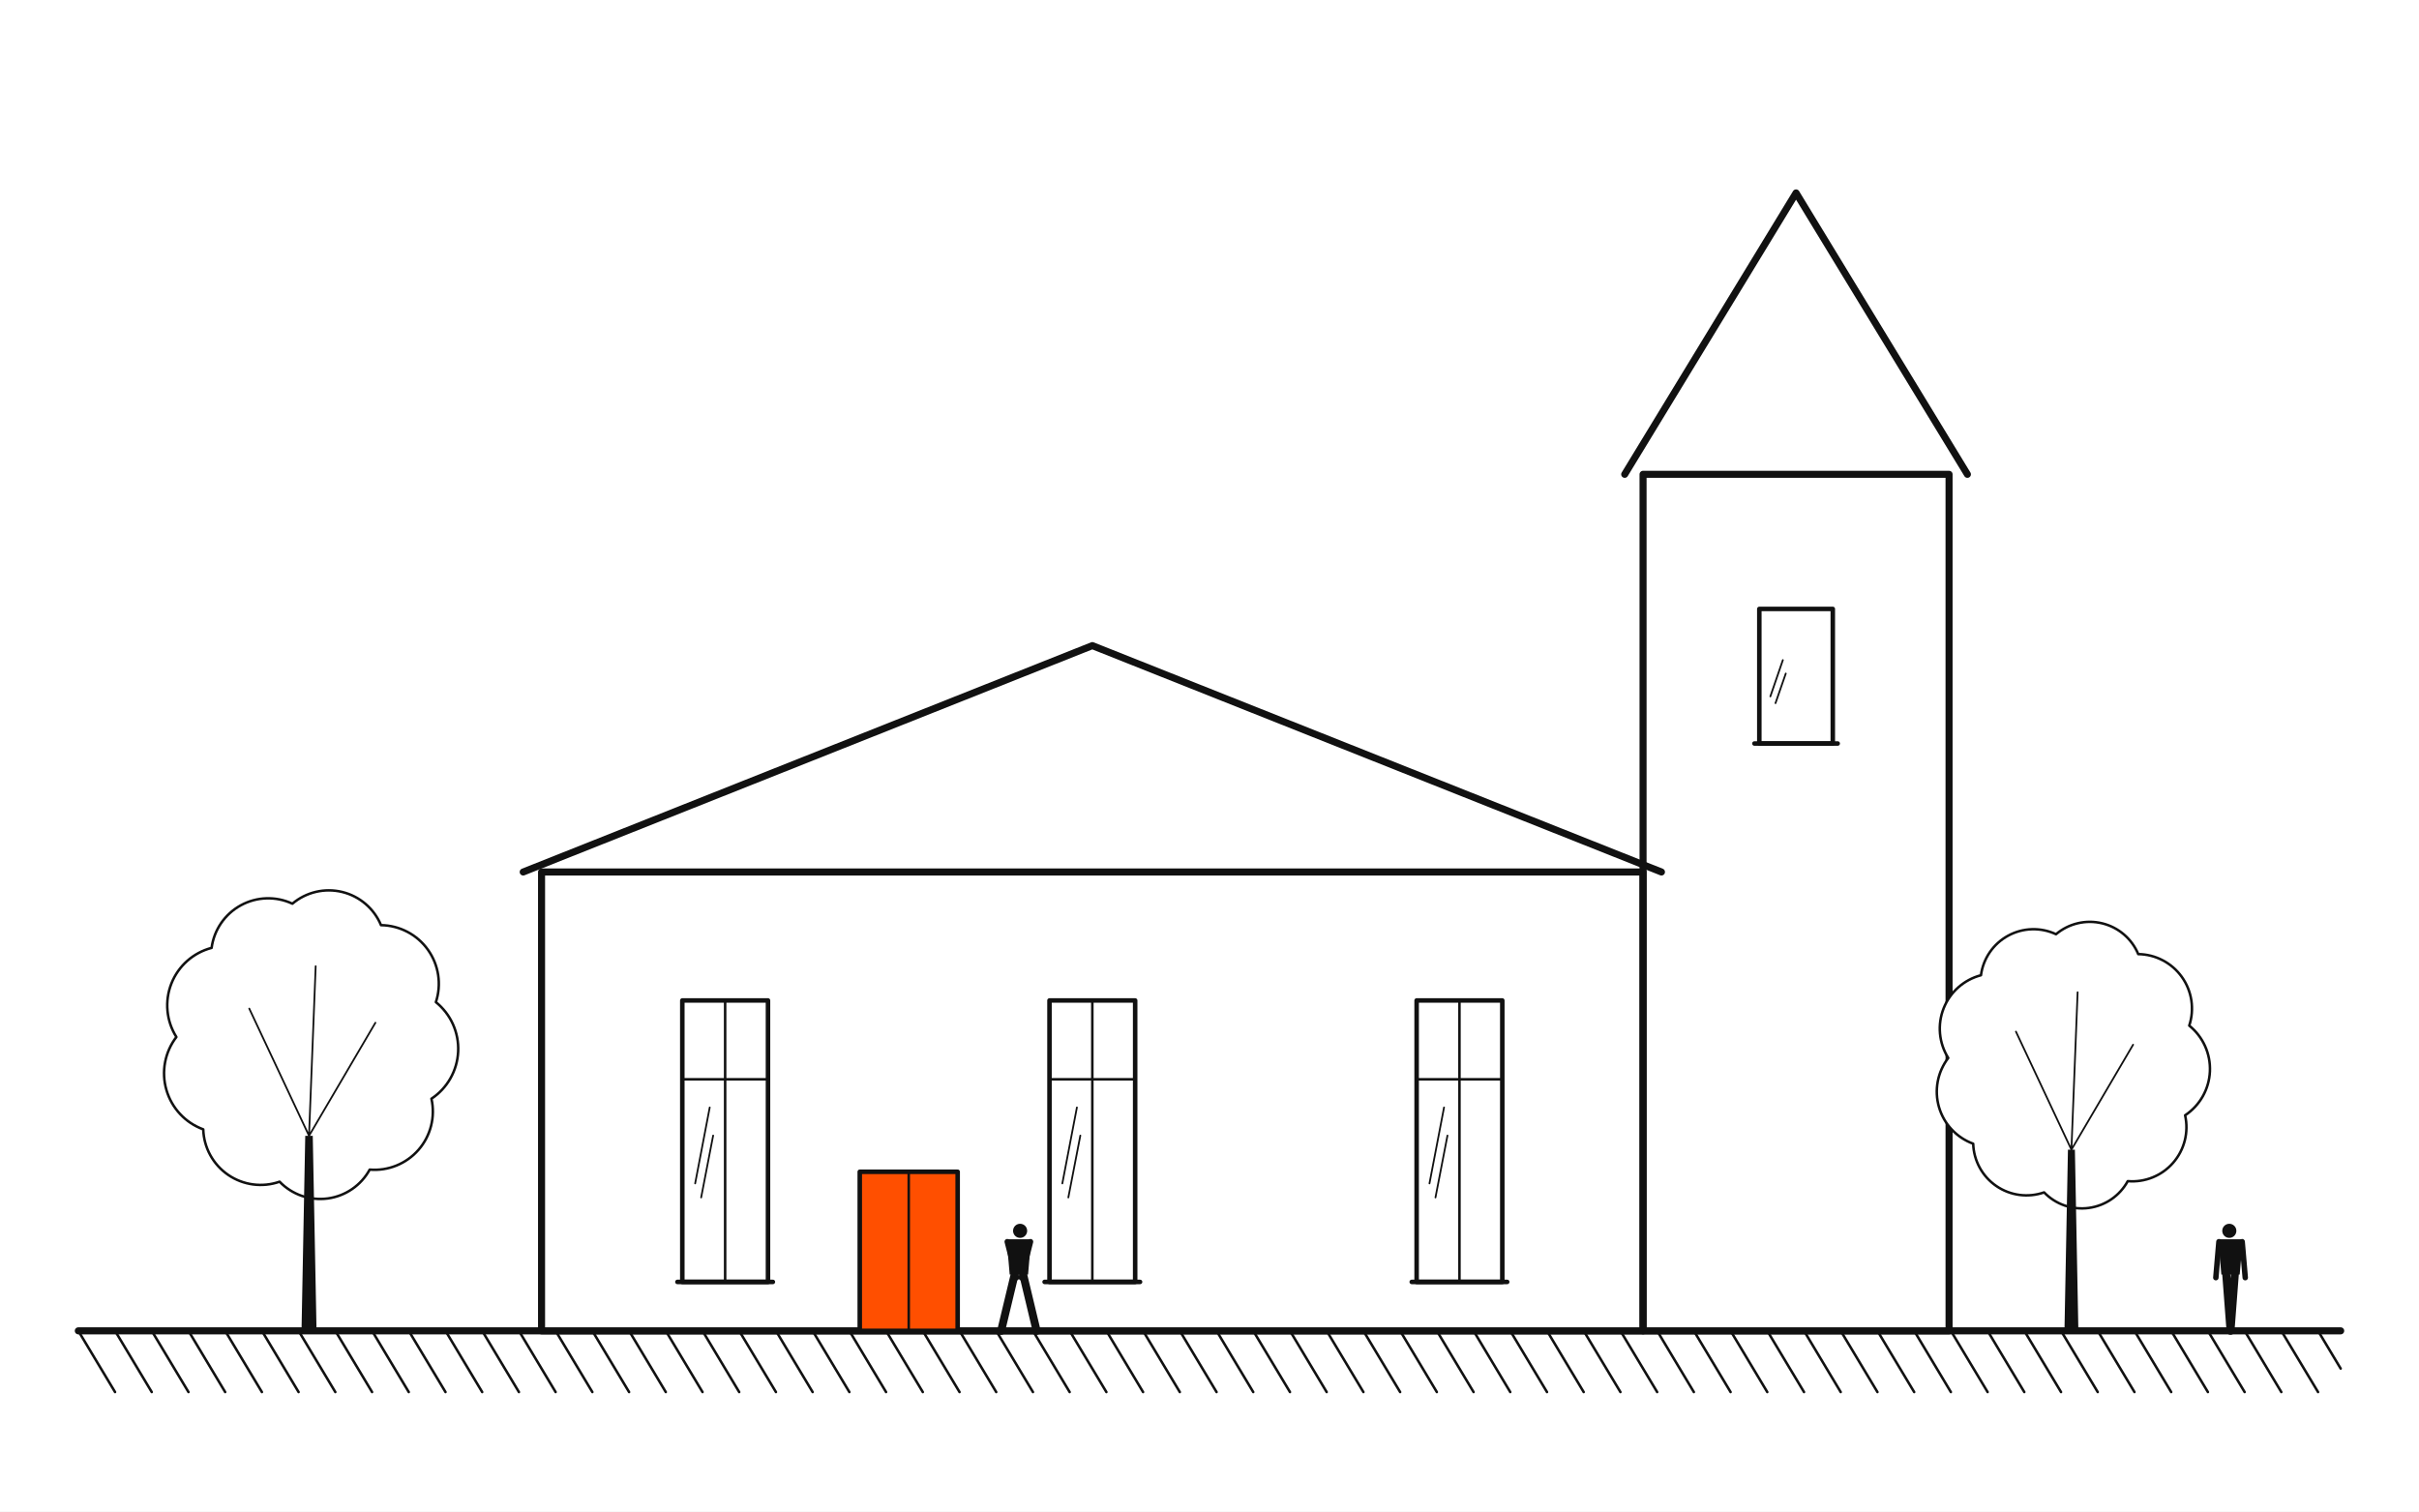
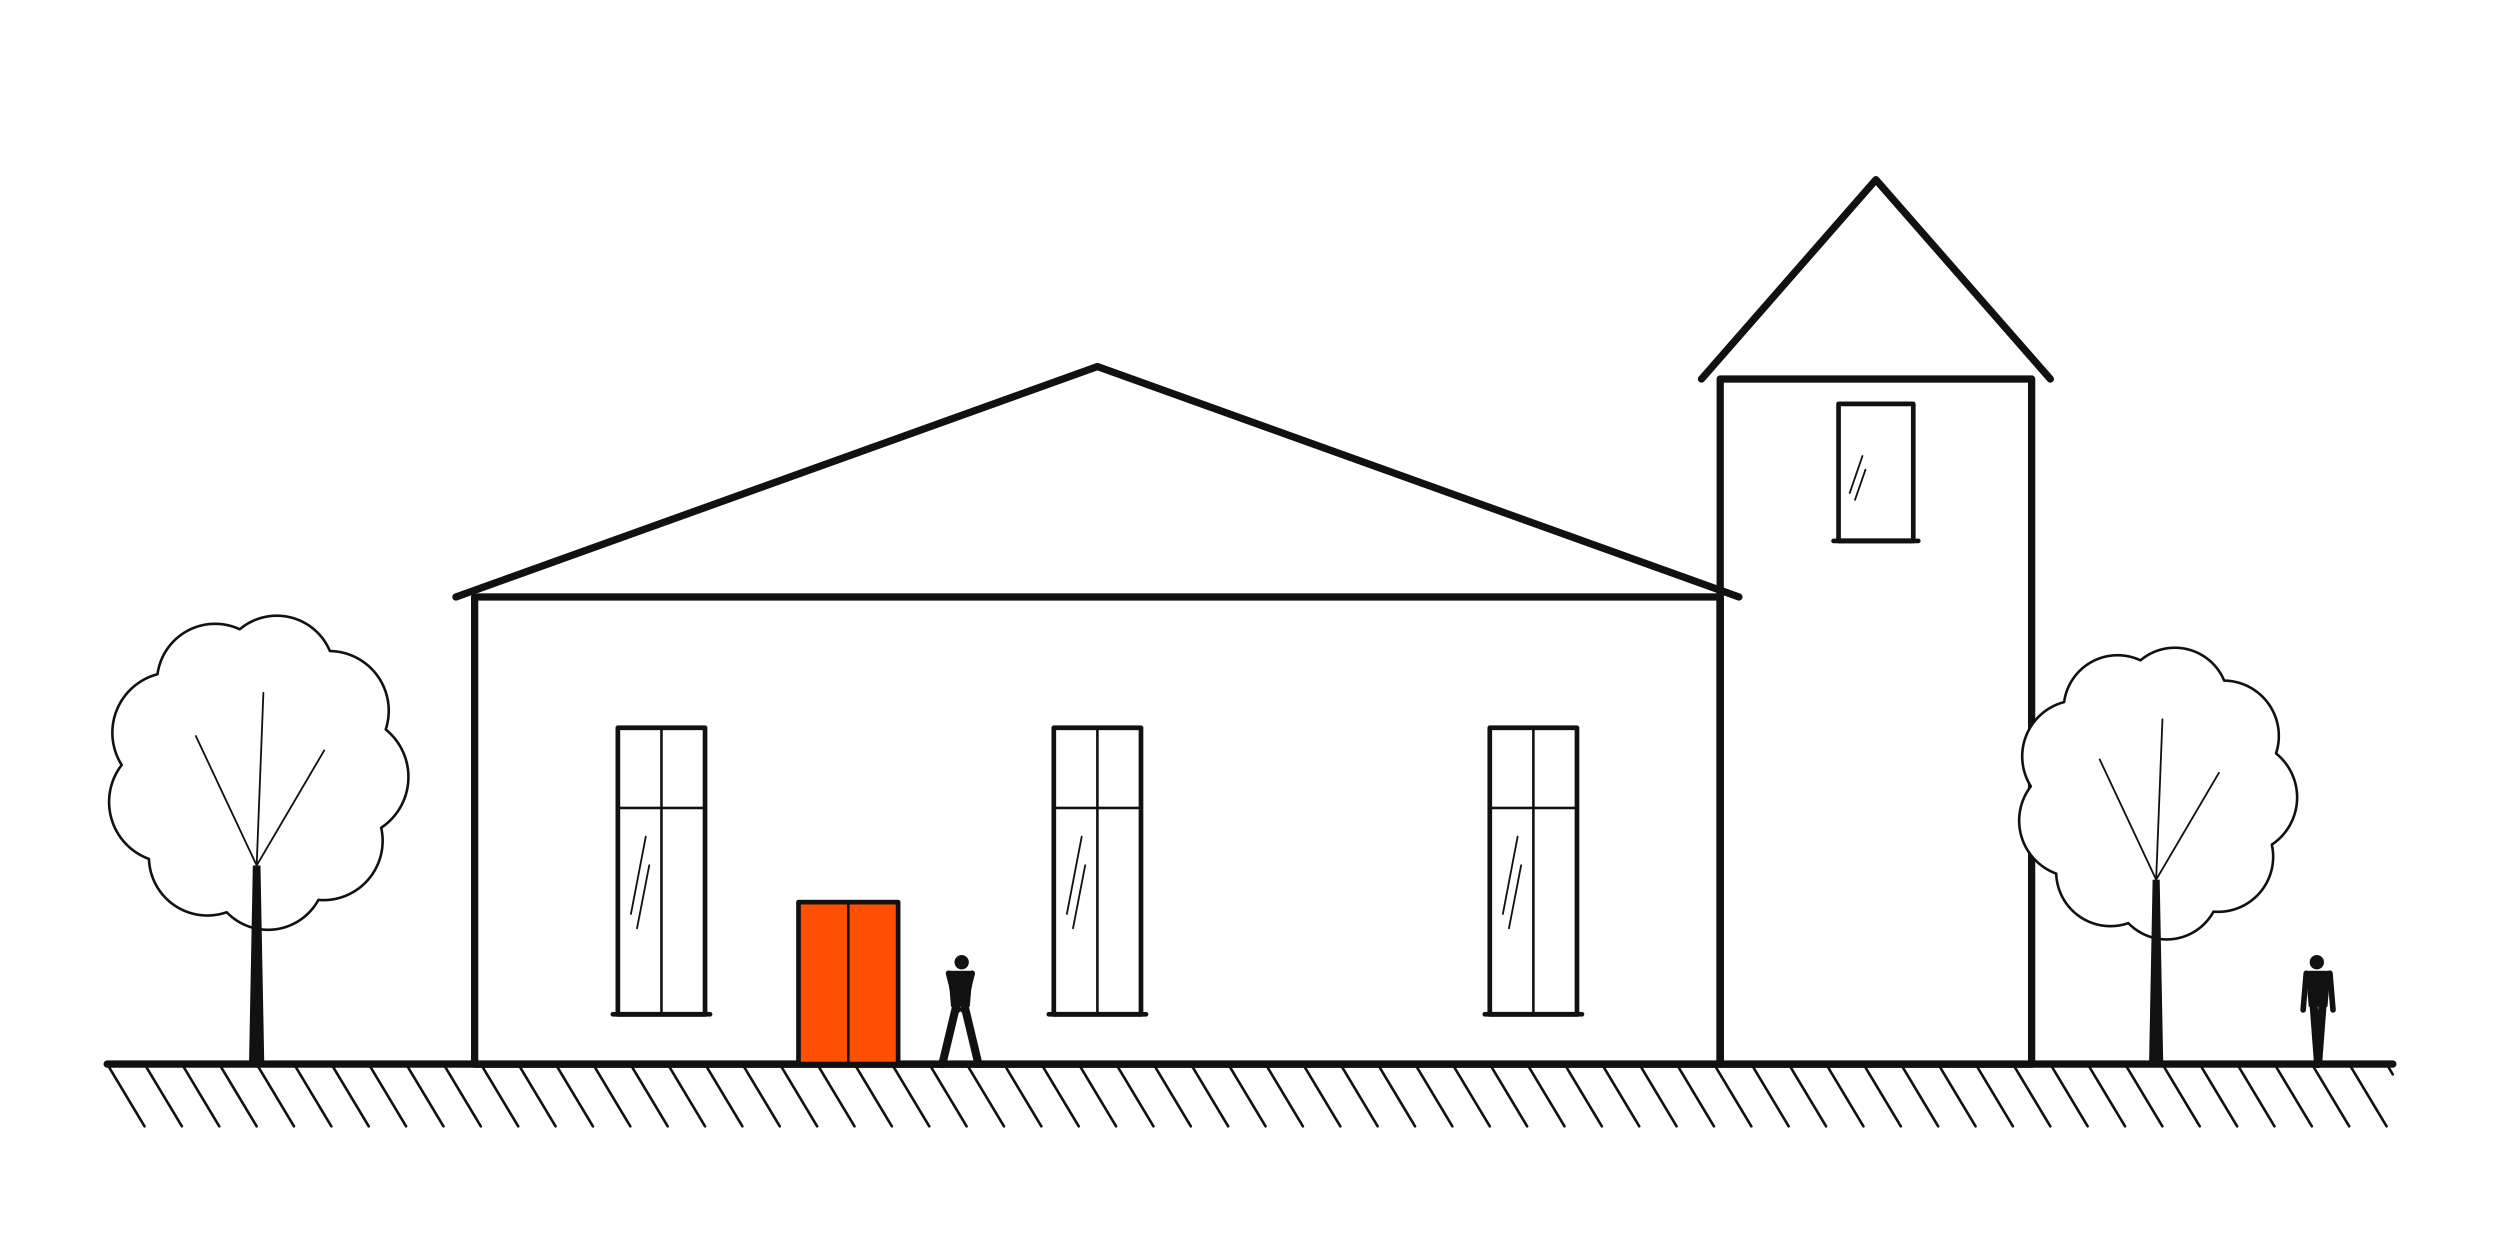
- <svg xmlns="http://www.w3.org/2000/svg" viewBox="0 0 480 300" width="480" height="300" role="img" aria-labelledby="v4-title v4-desc" data-kit="arch.mjs" data-scale="12.143" data-palette="{&quot;ink&quot;:&quot;#111111&quot;,&quot;paper&quot;:&quot;#FFFFFF&quot;,&quot;tint&quot;:&quot;#F7F7F8&quot;,&quot;mid&quot;:&quot;#595959&quot;,&quot;accent&quot;:&quot;#FF4F00&quot;}">
-   <rect width="480" height="300" fill="#FFFFFF" />
+ <svg xmlns="http://www.w3.org/2000/svg" viewBox="0 0 480 240" width="480" height="240" role="img" aria-labelledby="v4-title v4-desc" data-kit="arch.mjs" data-scale="11.958" data-palette="{&quot;ink&quot;:&quot;#111111&quot;,&quot;paper&quot;:&quot;#FFFFFF&quot;,&quot;tint&quot;:&quot;#F7F7F8&quot;,&quot;mid&quot;:&quot;#595959&quot;,&quot;accent&quot;:&quot;#FF4F00&quot;}">
+   <rect width="480" height="240" fill="#FFFFFF" />
  <g data-layer="ground">
-     <path d="M15.54 264.14L464.46 264.14" fill="none" stroke="#111111" stroke-width="1.4" stroke-linecap="round" stroke-linejoin="round" />
-     <path d="M15.54 264.14L22.83 276.29M22.83 264.14L30.11 276.29M30.11 264.14L37.4 276.29M37.4 264.14L44.68 276.29M44.68 264.14L51.97 276.29M51.97 264.14L59.25 276.29M59.25 264.14L66.54 276.29M66.54 264.14L73.83 276.29M73.83 264.14L81.11 276.29M81.11 264.14L88.4 276.29M88.4 264.14L95.68 276.29M95.68 264.14L102.97 276.29M102.97 264.14L110.25 276.29M110.25 264.14L117.54 276.29M117.54 264.14L124.83 276.29M124.83 264.14L132.11 276.29M132.11 264.14L139.4 276.29M139.4 264.14L146.68 276.29M146.68 264.14L153.97 276.29M153.97 264.14L161.25 276.29M161.25 264.14L168.54 276.29M168.54 264.14L175.82 276.29M175.82 264.14L183.11 276.29M183.11 264.14L190.4 276.29M190.4 264.14L197.68 276.29M197.68 264.14L204.97 276.29M204.97 264.14L212.25 276.29M212.25 264.14L219.54 276.29M219.54 264.14L226.82 276.29M226.82 264.14L234.11 276.29M234.11 264.14L241.4 276.29M241.4 264.14L248.68 276.29M248.68 264.14L255.97 276.29M255.97 264.14L263.25 276.29M263.25 264.14L270.54 276.29M270.54 264.14L277.83 276.29M277.83 264.14L285.11 276.29M285.11 264.14L292.4 276.29M292.4 264.14L299.68 276.29M299.68 264.14L306.97 276.29M306.97 264.14L314.25 276.29M314.25 264.14L321.54 276.29M321.54 264.14L328.83 276.29M328.83 264.14L336.11 276.29M336.11 264.14L343.4 276.29M343.4 264.14L350.68 276.29M350.68 264.14L357.97 276.29M357.97 264.14L365.25 276.29M365.25 264.14L372.54 276.29M372.54 264.14L379.83 276.29M379.83 264.14L387.11 276.29M387.11 264.14L394.4 276.29M394.4 264.14L401.68 276.29M401.68 264.14L408.97 276.29M408.97 264.14L416.25 276.29M416.25 264.14L423.54 276.29M423.54 264.14L430.83 276.29M430.83 264.14L438.11 276.29M438.11 264.14L445.4 276.29M445.4 264.14L452.68 276.29M452.68 264.14L459.97 276.29M459.97 264.14L464.46 271.63" fill="none" stroke="#111111" stroke-width="0.5" stroke-linecap="round" stroke-linejoin="round" />
+     <path d="M20.58 204.3L459.42 204.3" fill="none" stroke="#111111" stroke-width="1.4" stroke-linecap="round" stroke-linejoin="round" />
+     <path d="M20.58 204.3L27.75 216.26M27.75 204.3L34.93 216.26M34.93 204.3L42.1 216.26M42.1 204.3L49.28 216.26M49.28 204.3L56.45 216.26M56.45 204.3L63.62 216.26M63.62 204.3L70.8 216.26M70.8 204.3L77.97 216.26M77.97 204.3L85.15 216.26M85.15 204.3L92.32 216.26M92.32 204.3L99.5 216.26M99.5 204.3L106.67 216.26M106.67 204.3L113.85 216.26M113.85 204.3L121.02 216.26M121.02 204.3L128.2 216.26M128.2 204.3L135.37 216.26M135.37 204.3L142.54 216.26M142.54 204.3L149.72 216.26M149.72 204.3L156.89 216.26M156.89 204.3L164.07 216.26M164.07 204.3L171.24 216.26M171.24 204.3L178.42 216.26M178.42 204.3L185.59 216.26M185.59 204.3L192.77 216.26M192.77 204.3L199.94 216.26M199.94 204.3L207.12 216.26M207.12 204.3L214.29 216.26M214.29 204.3L221.47 216.26M221.47 204.3L228.64 216.26M228.64 204.3L235.81 216.26M235.81 204.3L242.99 216.26M242.99 204.3L250.16 216.26M250.16 204.3L257.34 216.26M257.34 204.3L264.51 216.26M264.51 204.3L271.69 216.26M271.69 204.3L278.86 216.26M278.86 204.3L286.04 216.26M286.04 204.3L293.21 216.26M293.21 204.3L300.39 216.26M300.39 204.3L307.56 216.26M307.56 204.3L314.74 216.26M314.74 204.3L321.91 216.26M321.91 204.3L329.08 216.26M329.08 204.3L336.26 216.26M336.26 204.3L343.43 216.26M343.43 204.3L350.61 216.26M350.61 204.3L357.78 216.26M357.78 204.3L364.96 216.26M364.96 204.3L372.13 216.26M372.13 204.3L379.31 216.26M379.31 204.3L386.48 216.26M386.48 204.3L393.66 216.26M393.66 204.3L400.83 216.26M400.83 204.3L408.01 216.26M408.01 204.3L415.18 216.26M415.18 204.3L422.35 216.26M422.35 204.3L429.53 216.26M429.53 204.3L436.7 216.26M436.7 204.3L443.88 216.26M443.88 204.3L451.05 216.26M451.05 204.3L458.23 216.26M458.23 204.3L459.42 206.29" fill="none" stroke="#111111" stroke-width="0.5" stroke-linecap="round" stroke-linejoin="round" />
  </g>
  <g data-layer="fill">
-     <path d="M107.46 264.14H326.03V173.07H107.46Z" fill="#FFFFFF" stroke="none" />
-     <path d="M103.82 173.07L216.75 128.14L329.68 173.07Z" fill="#FFFFFF" stroke="none" />
-     <path d="M326.03 264.14H386.75V94.14H326.03Z" fill="#FFFFFF" stroke="none" />
-     <path d="M322.39 94.14L356.39 38.29L390.39 94.14Z" fill="#FFFFFF" stroke="none" />
+     <path d="M91.13 204.3H330.28V114.62H91.13Z" fill="#FFFFFF" stroke="none" />
+     <path d="M87.54 114.62L210.7 70.38L333.87 114.62Z" fill="#FFFFFF" stroke="none" />
+     <path d="M330.28 204.3H390.07V72.77H330.28Z" fill="#FFFFFF" stroke="none" />
+     <path d="M326.69 72.77L360.17 34.5L393.66 72.77Z" fill="#FFFFFF" stroke="none" />
  </g>
  <g data-layer="lines">
-     <path d="M107.46 264.14H326.03V173.07H107.46Z" fill="none" stroke="#111111" stroke-width="1.4" stroke-linecap="round" stroke-linejoin="round" />
-     <path d="M103.82 173.07L216.75 128.14L329.68 173.07" fill="none" stroke="#111111" stroke-width="1.4" stroke-linecap="round" stroke-linejoin="round" />
-     <path d="M326.03 264.14H386.75V94.14H326.03Z" fill="none" stroke="#111111" stroke-width="1.4" stroke-linecap="round" stroke-linejoin="round" />
-     <path d="M322.39 94.14L356.39 38.29L390.39 94.14" fill="none" stroke="#111111" stroke-width="1.4" stroke-linecap="round" stroke-linejoin="round" />
+     <path d="M91.13 204.3H330.28V114.62H91.13Z" fill="none" stroke="#111111" stroke-width="1.4" stroke-linecap="round" stroke-linejoin="round" />
+     <path d="M87.54 114.62L210.7 70.38L333.87 114.62" fill="none" stroke="#111111" stroke-width="1.4" stroke-linecap="round" stroke-linejoin="round" />
+     <path d="M330.28 204.3H390.07V72.77H330.28Z" fill="none" stroke="#111111" stroke-width="1.4" stroke-linecap="round" stroke-linejoin="round" />
+     <path d="M326.69 72.77L360.17 34.5L393.66 72.77" fill="none" stroke="#111111" stroke-width="1.4" stroke-linecap="round" stroke-linejoin="round" />
  </g>
  <g data-layer="detail">
-     <path d="M135.39 254.43H152.39V198.57H135.39Z" fill="#FFFFFF" stroke="none" />
-     <path d="M135.39 254.43H152.39V198.57H135.39Z" fill="none" stroke="#111111" stroke-width="0.9" stroke-linecap="round" stroke-linejoin="round" />
-     <path d="M143.89 254.43L143.89 198.57M135.39 214.21L152.39 214.21" fill="none" stroke="#111111" stroke-width="0.5" stroke-linecap="round" stroke-linejoin="round" />
-     <path d="M137.94 234.88L140.83 219.8M139.13 237.67L141.51 225.38" fill="none" stroke="#111111" stroke-width="0.35" stroke-linecap="round" stroke-linejoin="round" />
-     <path d="M134.42 254.43L153.36 254.43" fill="none" stroke="#111111" stroke-width="0.9" stroke-linecap="round" stroke-linejoin="round" />
-     <path d="M208.25 254.43H225.25V198.57H208.25Z" fill="#FFFFFF" stroke="none" />
-     <path d="M208.25 254.43H225.25V198.57H208.25Z" fill="none" stroke="#111111" stroke-width="0.9" stroke-linecap="round" stroke-linejoin="round" />
-     <path d="M216.75 254.43L216.75 198.57M208.25 214.21L225.25 214.21" fill="none" stroke="#111111" stroke-width="0.5" stroke-linecap="round" stroke-linejoin="round" />
-     <path d="M210.8 234.88L213.69 219.8M211.99 237.67L214.37 225.38" fill="none" stroke="#111111" stroke-width="0.35" stroke-linecap="round" stroke-linejoin="round" />
-     <path d="M207.28 254.43L226.22 254.43" fill="none" stroke="#111111" stroke-width="0.9" stroke-linecap="round" stroke-linejoin="round" />
-     <path d="M281.1 254.43H298.1V198.57H281.1Z" fill="#FFFFFF" stroke="none" />
-     <path d="M281.1 254.43H298.1V198.57H281.1Z" fill="none" stroke="#111111" stroke-width="0.9" stroke-linecap="round" stroke-linejoin="round" />
-     <path d="M289.6 254.43L289.6 198.57M281.1 214.21L298.1 214.21" fill="none" stroke="#111111" stroke-width="0.5" stroke-linecap="round" stroke-linejoin="round" />
-     <path d="M283.65 234.88L286.54 219.8M284.84 237.67L287.22 225.38" fill="none" stroke="#111111" stroke-width="0.35" stroke-linecap="round" stroke-linejoin="round" />
-     <path d="M280.13 254.43L299.07 254.43" fill="none" stroke="#111111" stroke-width="0.9" stroke-linecap="round" stroke-linejoin="round" />
-     <path d="M170.6 264.14H190.03V232.57H170.6Z" fill="#FF4F00" stroke="none" />
-     <path d="M170.6 264.14H190.03V232.57H170.6Z" fill="none" stroke="#111111" stroke-width="0.9" stroke-linecap="round" stroke-linejoin="round" />
-     <path d="M180.32 264.14L180.32 232.57" fill="none" stroke="#111111" stroke-width="0.5" stroke-linecap="round" stroke-linejoin="round" />
-     <path d="M349.1 147.57H363.68V120.86H349.1Z" fill="#FFFFFF" stroke="none" />
-     <path d="M349.1 147.57H363.68V120.86H349.1Z" fill="none" stroke="#111111" stroke-width="0.9" stroke-linecap="round" stroke-linejoin="round" />
-     <path d="M351.29 138.22L353.77 131.01M352.31 139.56L354.35 133.68" fill="none" stroke="#111111" stroke-width="0.35" stroke-linecap="round" stroke-linejoin="round" />
-     <path d="M348.13 147.57L364.65 147.57" fill="none" stroke="#111111" stroke-width="0.9" stroke-linecap="round" stroke-linejoin="round" />
+     <path d="M118.63 194.74H135.37V139.73H118.63Z" fill="#FFFFFF" stroke="none" />
+     <path d="M118.63 194.74H135.37V139.73H118.63Z" fill="none" stroke="#111111" stroke-width="0.9" stroke-linecap="round" stroke-linejoin="round" />
+     <path d="M127 194.74L127 139.73M118.63 155.13L135.37 155.13" fill="none" stroke="#111111" stroke-width="0.5" stroke-linecap="round" stroke-linejoin="round" />
+     <path d="M121.14 175.48L123.99 160.63M122.31 178.23L124.66 166.13" fill="none" stroke="#111111" stroke-width="0.35" stroke-linecap="round" stroke-linejoin="round" />
+     <path d="M117.67 194.74L136.33 194.74" fill="none" stroke="#111111" stroke-width="0.9" stroke-linecap="round" stroke-linejoin="round" />
+     <path d="M202.33 194.74H219.07V139.73H202.33Z" fill="#FFFFFF" stroke="none" />
+     <path d="M202.33 194.74H219.07V139.73H202.33Z" fill="none" stroke="#111111" stroke-width="0.9" stroke-linecap="round" stroke-linejoin="round" />
+     <path d="M210.7 194.74L210.7 139.73M202.33 155.13L219.07 155.13" fill="none" stroke="#111111" stroke-width="0.5" stroke-linecap="round" stroke-linejoin="round" />
+     <path d="M204.84 175.48L207.69 160.63M206.02 178.23L208.36 166.13" fill="none" stroke="#111111" stroke-width="0.35" stroke-linecap="round" stroke-linejoin="round" />
+     <path d="M201.38 194.74L220.03 194.74" fill="none" stroke="#111111" stroke-width="0.9" stroke-linecap="round" stroke-linejoin="round" />
+     <path d="M286.04 194.74H302.78V139.73H286.04Z" fill="#FFFFFF" stroke="none" />
+     <path d="M286.04 194.74H302.78V139.73H286.04Z" fill="none" stroke="#111111" stroke-width="0.9" stroke-linecap="round" stroke-linejoin="round" />
+     <path d="M294.41 194.74L294.41 139.73M286.04 155.13L302.78 155.13" fill="none" stroke="#111111" stroke-width="0.5" stroke-linecap="round" stroke-linejoin="round" />
+     <path d="M288.55 175.48L291.39 160.63M289.72 178.23L292.06 166.13" fill="none" stroke="#111111" stroke-width="0.35" stroke-linecap="round" stroke-linejoin="round" />
+     <path d="M285.08 194.74L303.73 194.74" fill="none" stroke="#111111" stroke-width="0.9" stroke-linecap="round" stroke-linejoin="round" />
+     <path d="M153.31 204.3H172.44V173.21H153.31Z" fill="#FF4F00" stroke="none" />
+     <path d="M153.31 204.3H172.44V173.21H153.31Z" fill="none" stroke="#111111" stroke-width="0.9" stroke-linecap="round" stroke-linejoin="round" />
+     <path d="M162.87 204.3L162.87 173.21" fill="none" stroke="#111111" stroke-width="0.5" stroke-linecap="round" stroke-linejoin="round" />
+     <path d="M353 103.86H367.35V77.55H353Z" fill="#FFFFFF" stroke="none" />
+     <path d="M353 103.86H367.35V77.55H353Z" fill="none" stroke="#111111" stroke-width="0.9" stroke-linecap="round" stroke-linejoin="round" />
+     <path d="M355.15 94.65L357.59 87.55M356.16 95.97L358.17 90.18" fill="none" stroke="#111111" stroke-width="0.35" stroke-linecap="round" stroke-linejoin="round" />
+     <path d="M352.04 103.86L368.31 103.86" fill="none" stroke="#111111" stroke-width="0.9" stroke-linecap="round" stroke-linejoin="round" />
  </g>
  <g data-layer="front">
-     <path d="M86.49 198.9A11.64 11.64 0 0 0 75.6 183.62A11.21 11.21 0 0 0 58.02 179.36A11.33 11.33 0 0 0 41.99 188.13A11.79 11.79 0 0 0 35 205.82A11.84 11.84 0 0 0 40.33 224.15A11.39 11.39 0 0 0 55.48 234.54A11.19 11.19 0 0 0 73.36 232.14A11.57 11.57 0 0 0 85.61 218.07A11.89 11.89 0 0 0 86.49 198.9Z" fill="#FFFFFF" stroke="#111111" stroke-width="0.5" stroke-linejoin="round" />
-     <path d="M59.83 264.14L60.57 225.43L62.06 225.43L62.81 264.14Z" fill="#111111" stroke="none" />
-     <path d="M61.32 225.43L49.46 200.18M61.32 225.43L74.49 202.99M61.32 225.43L62.64 191.77" fill="none" stroke="#111111" stroke-width="0.35" stroke-linecap="round" stroke-linejoin="round" />
-     <path d="M434.41 203.56A10.81 10.81 0 0 0 424.29 189.37A10.41 10.41 0 0 0 407.97 185.42A10.52 10.52 0 0 0 393.08 193.56A10.95 10.95 0 0 0 386.59 209.98A10.99 10.99 0 0 0 391.54 227A10.58 10.58 0 0 0 405.61 236.66A10.39 10.39 0 0 0 422.21 234.43A10.74 10.74 0 0 0 433.59 221.36A11.05 11.05 0 0 0 434.41 203.56Z" fill="#FFFFFF" stroke="#111111" stroke-width="0.5" stroke-linejoin="round" />
-     <path d="M409.65 264.14L410.34 228.19L411.72 228.19L412.41 264.14Z" fill="#111111" stroke="none" />
-     <path d="M411.03 228.19L400.02 204.75M411.03 228.19L423.27 207.35M411.03 228.19L412.26 196.94" fill="none" stroke="#111111" stroke-width="0.35" stroke-linecap="round" stroke-linejoin="round" />
-     <circle cx="202.42" cy="244.29" r="1.4" fill="#111111" stroke="none" />
-     <path d="M199.75 245.96L204.6 245.96L204 252.97L200.35 252.97Z" fill="#111111" stroke="none" />
-     <path data-part="figure" d="M201.33 252.97L198.65 264.14M203.03 252.97L205.7 264.14" fill="none" stroke="#111111" stroke-width="1.58" stroke-linecap="round" />
-     <path data-part="figure" d="M199.87 246.45L201.69 253.58M204.48 246.45L202.66 253.58" fill="none" stroke="#111111" stroke-width="1.09" stroke-linecap="round" />
-     <circle cx="442.36" cy="244.29" r="1.4" fill="#111111" stroke="none" />
-     <path d="M440.17 245.96L445.03 245.96L444.42 252.97L440.78 252.97Z" fill="#111111" stroke="none" />
-     <path data-part="figure" d="M441.75 252.97L442.6 264.14M443.45 252.97L442.6 264.14" fill="none" stroke="#111111" stroke-width="1.58" stroke-linecap="round" />
-     <path data-part="figure" d="M440.3 246.45L439.69 253.58M444.91 246.45L445.52 253.58" fill="none" stroke="#111111" stroke-width="1.09" stroke-linecap="round" />
+     <path d="M74.06 140.06A11.46 11.46 0 0 0 63.34 125A11.04 11.04 0 0 0 46.03 120.82A11.16 11.16 0 0 0 30.24 129.45A11.61 11.61 0 0 0 23.36 146.87A11.65 11.65 0 0 0 28.6 164.92A11.22 11.22 0 0 0 43.52 175.15A11.02 11.02 0 0 0 61.13 172.79A11.39 11.39 0 0 0 73.19 158.93A11.71 11.71 0 0 0 74.06 140.06Z" fill="#FFFFFF" stroke="#111111" stroke-width="0.5" stroke-linejoin="round" />
+     <path d="M47.81 204.3L48.54 166.17L50.01 166.17L50.74 204.3Z" fill="#111111" stroke="none" />
+     <path d="M49.28 166.17L37.6 141.31M49.28 166.17L62.25 144.08M49.28 166.17L50.57 133.03" fill="none" stroke="#111111" stroke-width="0.35" stroke-linecap="round" stroke-linejoin="round" />
+     <path d="M437 144.65A10.64 10.64 0 0 0 427.04 130.67A10.25 10.25 0 0 0 410.97 126.78A10.36 10.36 0 0 0 396.31 134.8A10.78 10.78 0 0 0 389.92 150.97A10.82 10.82 0 0 0 394.79 167.73A10.42 10.42 0 0 0 408.64 177.24A10.23 10.23 0 0 0 424.99 175.04A10.58 10.58 0 0 0 436.19 162.17A10.87 10.87 0 0 0 437 144.65Z" fill="#FFFFFF" stroke="#111111" stroke-width="0.5" stroke-linejoin="round" />
+     <path d="M412.62 204.3L413.3 168.9L414.66 168.9L415.34 204.3Z" fill="#111111" stroke="none" />
+     <path d="M413.98 168.9L403.14 145.81M413.98 168.9L426.03 148.38M413.98 168.9L415.19 138.12" fill="none" stroke="#111111" stroke-width="0.35" stroke-linecap="round" stroke-linejoin="round" />
+     <circle cx="184.64" cy="184.75" r="1.38" fill="#111111" stroke="none" />
+     <path d="M182.01 186.4L186.79 186.4L186.19 193.3L182.6 193.3Z" fill="#111111" stroke="none" />
+     <path data-part="figure" d="M183.56 193.3L180.93 204.3M185.23 193.3L187.86 204.3" fill="none" stroke="#111111" stroke-width="1.55" stroke-linecap="round" />
+     <path data-part="figure" d="M182.12 186.88L183.92 193.9M186.67 186.88L184.88 193.9" fill="none" stroke="#111111" stroke-width="1.08" stroke-linecap="round" />
+     <circle cx="444.83" cy="184.75" r="1.38" fill="#111111" stroke="none" />
+     <path d="M442.68 186.4L447.47 186.4L446.87 193.3L443.28 193.3Z" fill="#111111" stroke="none" />
+     <path data-part="figure" d="M444.24 193.3L445.07 204.3M445.91 193.3L445.07 204.3" fill="none" stroke="#111111" stroke-width="1.55" stroke-linecap="round" />
+     <path data-part="figure" d="M442.8 186.88L442.2 193.9M447.35 186.88L447.94 193.9" fill="none" stroke="#111111" stroke-width="1.08" stroke-linecap="round" />
  </g>
</svg>
